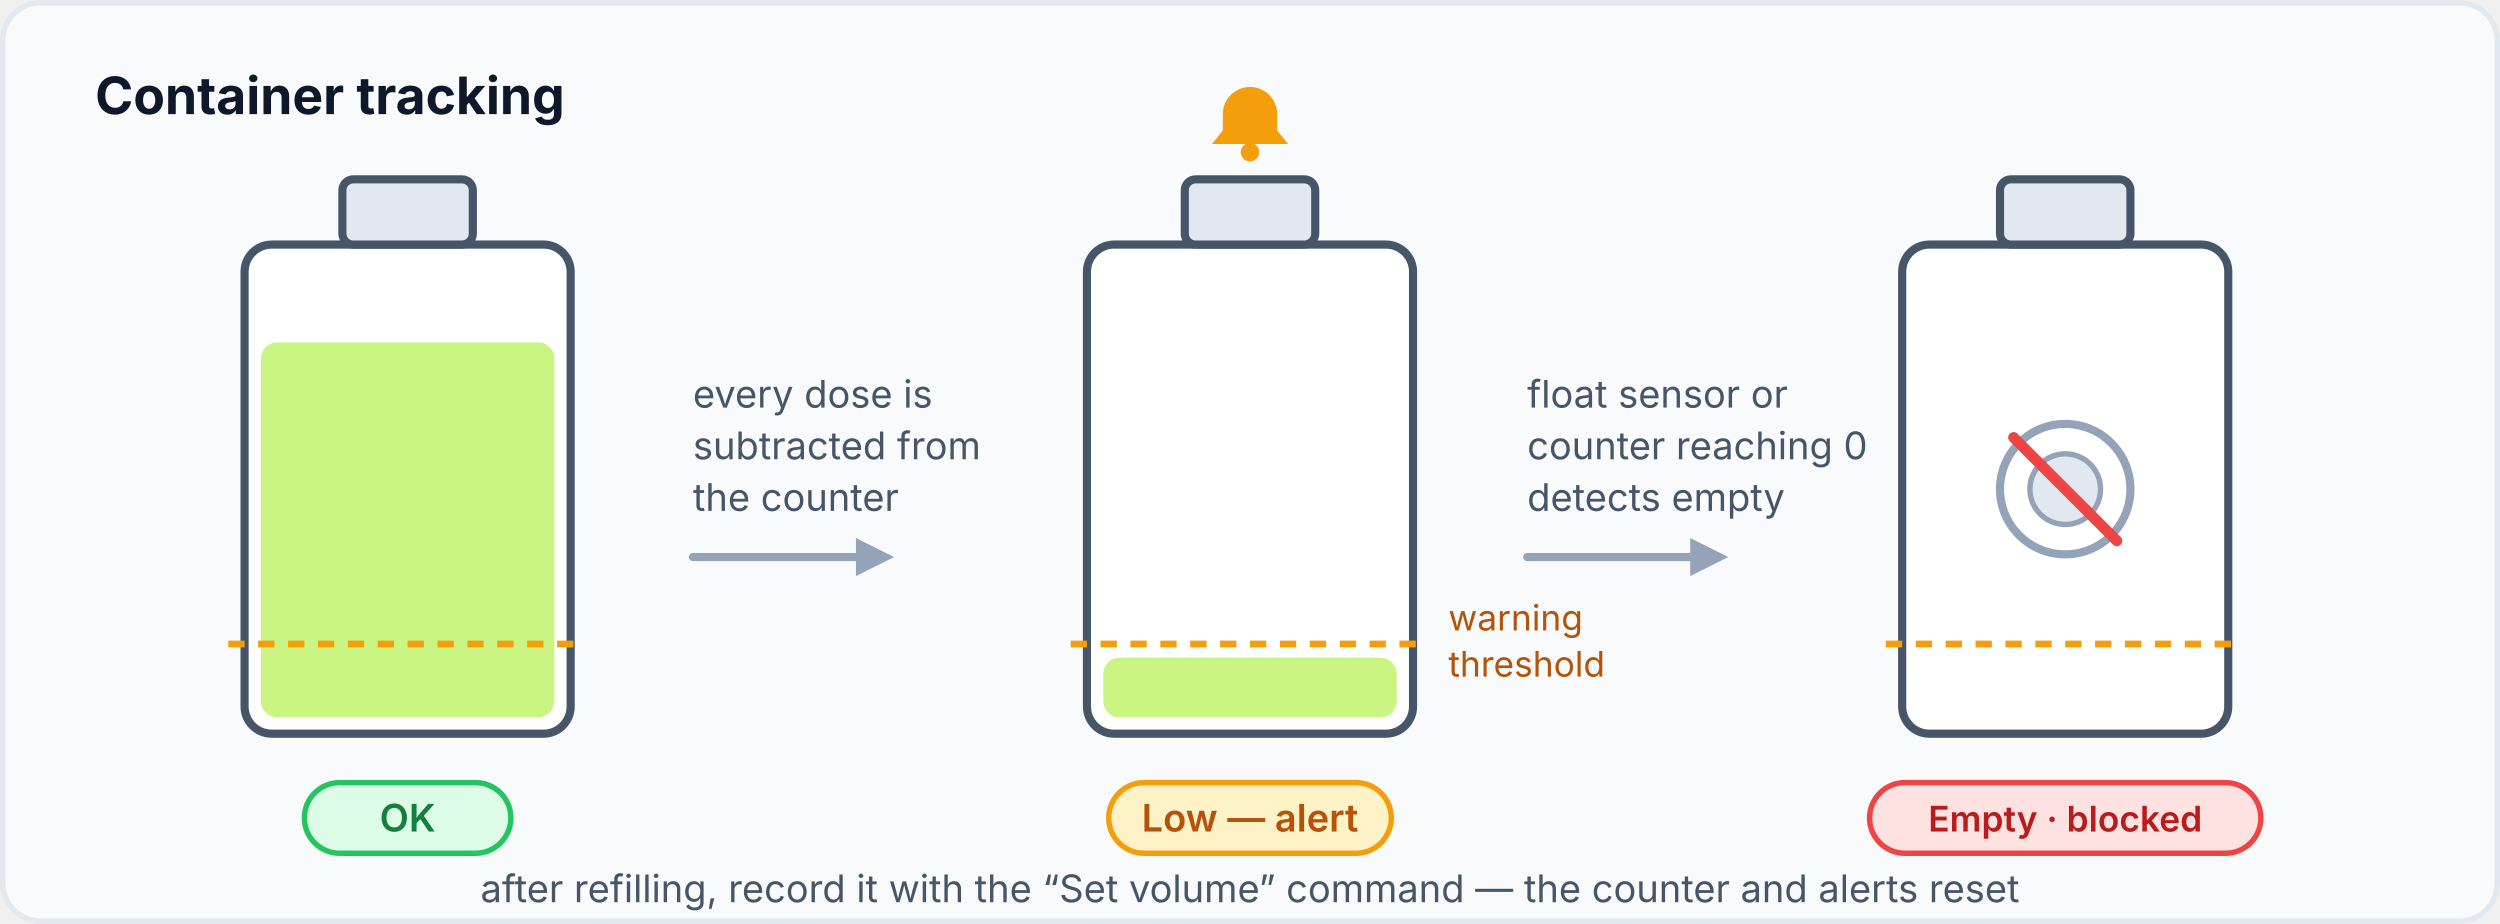
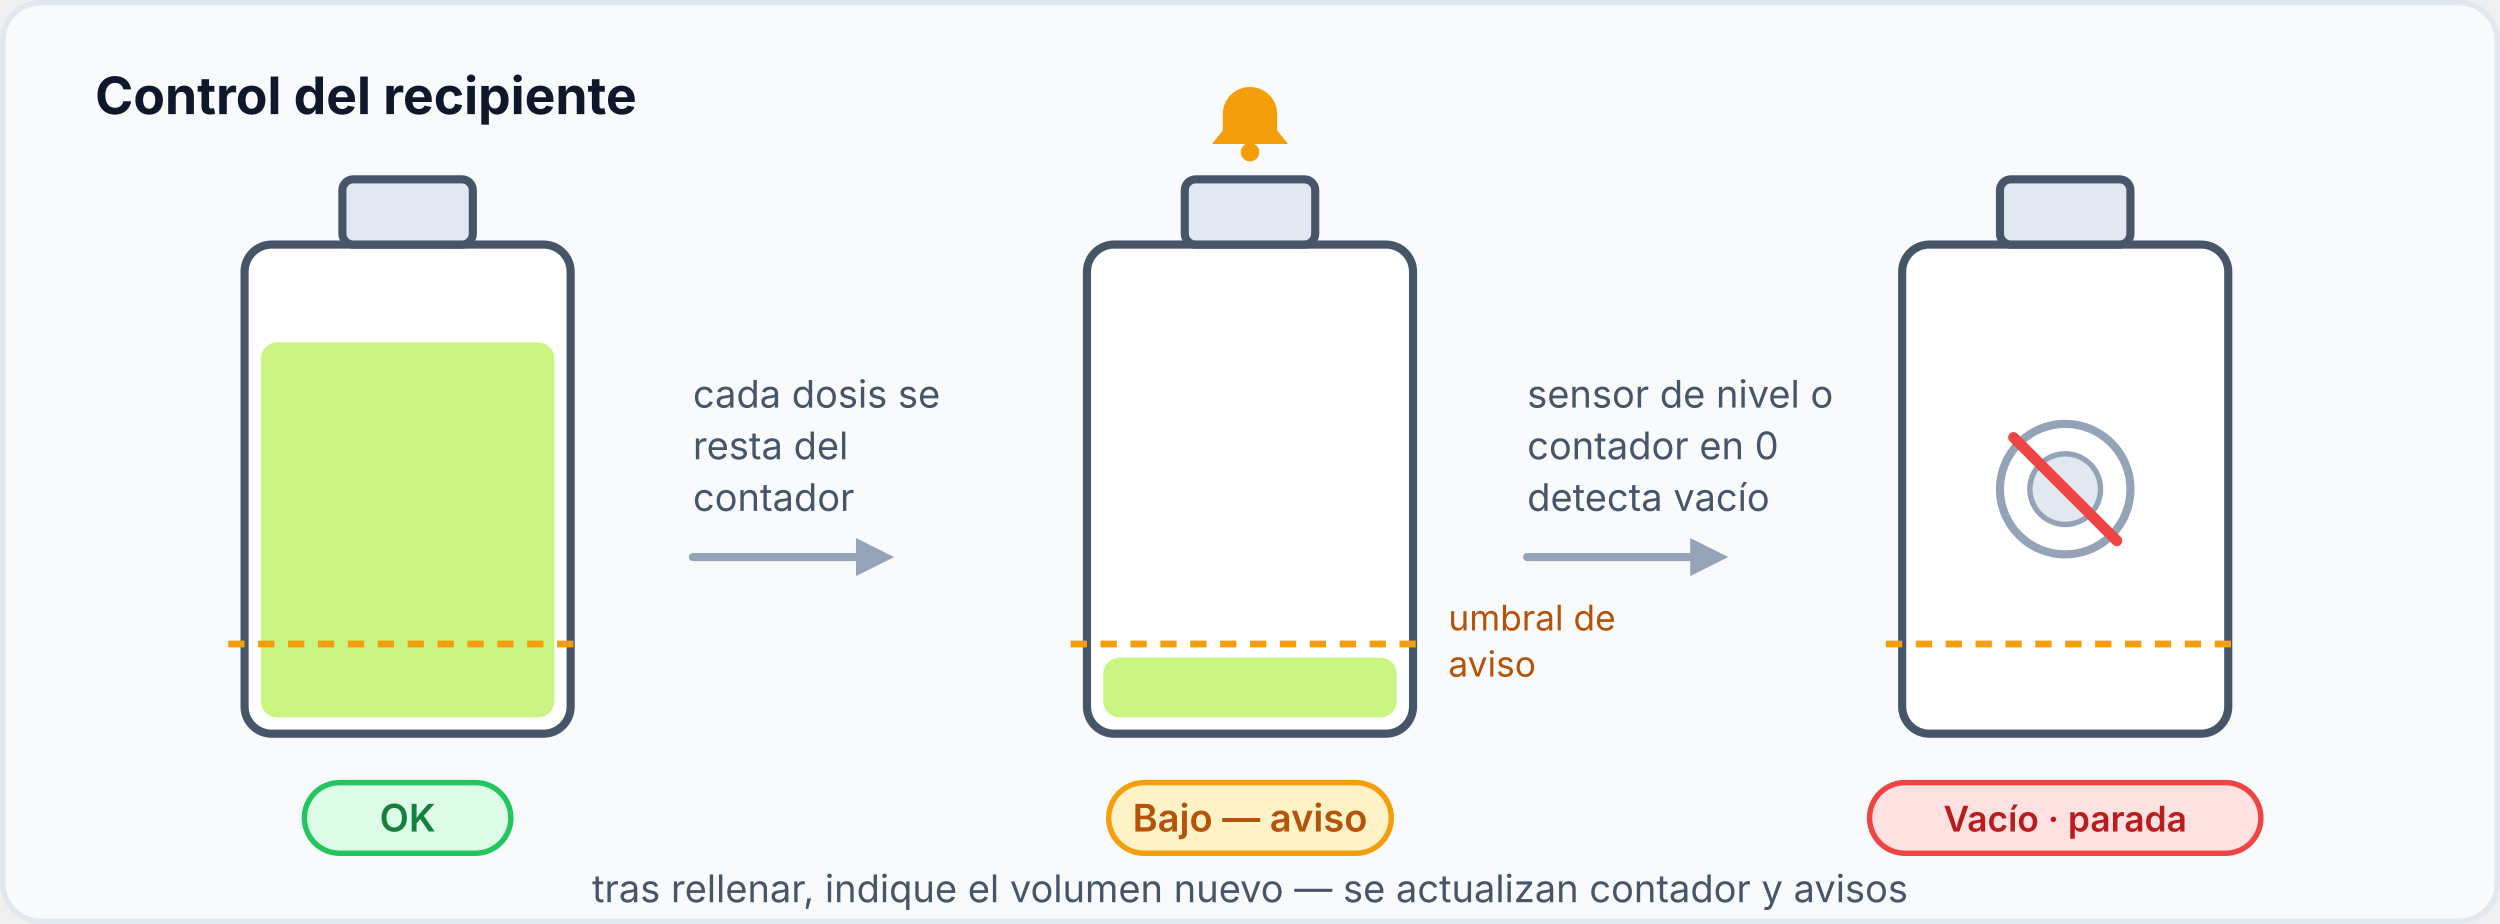
<svg xmlns="http://www.w3.org/2000/svg" viewBox="0 0 920 340" font-family="system-ui, -apple-system, 'Segoe UI', sans-serif">
  <rect x="1" y="1" width="918" height="338" rx="14" fill="#f8fafc" stroke="#e2e8f0" stroke-width="2" />
-   <text x="35" y="42" font-size="19" font-weight="700" fill="#0f172a">Container tracking</text>
+   <text x="35" y="42" font-size="19" font-weight="700" fill="#0f172a">Control del recipiente</text>
  <g>
    <rect x="90" y="90" width="120" height="180" rx="10" fill="#ffffff" stroke="#475569" stroke-width="3" />
    <rect x="126" y="66" width="48" height="24" rx="4" fill="#e2e8f0" stroke="#475569" stroke-width="3" />
    <rect x="96" y="126" width="108" height="138" rx="6" fill="#bef264" opacity="0.8" />
    <line x1="84" y1="237" x2="216" y2="237" stroke="#f59e0b" stroke-width="2.5" stroke-dasharray="6 5" />
    <g transform="translate(150,108)">
      <circle r="0" fill="none" />
    </g>
    <rect x="112" y="288" width="76" height="26" rx="13" fill="#dcfce7" stroke="#22c55e" stroke-width="2" />
    <text x="150" y="306" text-anchor="middle" font-size="14" font-weight="600" fill="#15803d">OK</text>
  </g>
  <g>
    <rect x="400" y="90" width="120" height="180" rx="10" fill="#ffffff" stroke="#475569" stroke-width="3" />
    <rect x="436" y="66" width="48" height="24" rx="4" fill="#e2e8f0" stroke="#475569" stroke-width="3" />
    <rect x="406" y="242" width="108" height="22" rx="6" fill="#bef264" opacity="0.8" />
    <line x1="394" y1="237" x2="526" y2="237" stroke="#f59e0b" stroke-width="2.5" stroke-dasharray="6 5" />
-     <text x="533" y="232" font-size="13" fill="#b45309">warning</text>
-     <text x="533" y="249" font-size="13" fill="#b45309">threshold</text>
+     <text x="533" y="232" font-size="13" fill="#b45309">umbral de</text>
+     <text x="533" y="249" font-size="13" fill="#b45309">aviso</text>
    <g transform="translate(460,44)">
      <path d="M0,-12 a 10 10 0 0 1 10 10 v 6 l 4 5 h -28 l 4 -5 v -6 a 10 10 0 0 1 10 -10 z" fill="#f59e0b" />
      <circle cx="0" cy="12" r="3.4" fill="#f59e0b" />
    </g>
    <rect x="408" y="288" width="104" height="26" rx="13" fill="#fef3c7" stroke="#f59e0b" stroke-width="2" />
-     <text x="460" y="306" text-anchor="middle" font-size="14" font-weight="600" fill="#b45309">Low — alert</text>
+     <text x="460" y="306" text-anchor="middle" font-size="14" font-weight="600" fill="#b45309">Bajo — aviso</text>
  </g>
  <g>
    <rect x="700" y="90" width="120" height="180" rx="10" fill="#ffffff" stroke="#475569" stroke-width="3" />
    <rect x="736" y="66" width="48" height="24" rx="4" fill="#e2e8f0" stroke="#475569" stroke-width="3" />
    <line x1="694" y1="237" x2="826" y2="237" stroke="#f59e0b" stroke-width="2.5" stroke-dasharray="6 5" />
    <g transform="translate(760,180)">
      <circle r="24" fill="#ffffff" stroke="#94a3b8" stroke-width="3" />
      <circle r="13" fill="#e2e8f0" stroke="#94a3b8" stroke-width="2" />
      <line x1="-19" y1="-19" x2="19" y2="19" stroke="#ef4444" stroke-width="4" stroke-linecap="round" />
    </g>
    <rect x="688" y="288" width="144" height="26" rx="13" fill="#fee2e2" stroke="#ef4444" stroke-width="2" />
-     <text x="760" y="306" text-anchor="middle" font-size="13" font-weight="600" fill="#b91c1c">Empty · blocked</text>
+     <text x="760" y="306" text-anchor="middle" font-size="13" font-weight="600" fill="#b91c1c">Vacío · parada</text>
  </g>
-   <text x="255" y="150" font-size="14" fill="#475569">every dose is</text>
-   <text x="255" y="169" font-size="14" fill="#475569">subtracted from</text>
-   <text x="255" y="188" font-size="14" fill="#475569">the counter</text>
+   <text x="255" y="150" font-size="14" fill="#475569">cada dosis se</text>
+   <text x="255" y="169" font-size="14" fill="#475569">resta del</text>
+   <text x="255" y="188" font-size="14" fill="#475569">contador</text>
  <path d="M255 205 h 60" stroke="#94a3b8" stroke-width="3" stroke-linecap="round" />
  <path d="M315 198 l 14 7 -14 7 z" fill="#94a3b8" />
-   <text x="562" y="150" font-size="14" fill="#475569">float sensor or</text>
-   <text x="562" y="169" font-size="14" fill="#475569">counter reaching 0</text>
-   <text x="562" y="188" font-size="14" fill="#475569">detects empty</text>
+   <text x="562" y="150" font-size="14" fill="#475569">sensor de nivel o</text>
+   <text x="562" y="169" font-size="14" fill="#475569">contador en 0</text>
+   <text x="562" y="188" font-size="14" fill="#475569">detecta vacío</text>
  <path d="M562 205 h 60" stroke="#94a3b8" stroke-width="3" stroke-linecap="round" />
  <path d="M622 198 l 14 7 -14 7 z" fill="#94a3b8" />
-   <text x="460" y="332" text-anchor="middle" font-size="14" fill="#475569">after refilling, record it with the “Set volume” command — the counter and alerts reset</text>
+   <text x="460" y="332" text-anchor="middle" font-size="14" fill="#475569">tras rellenar, indique el volumen nuevo — se actualizan contador y avisos</text>
</svg>
